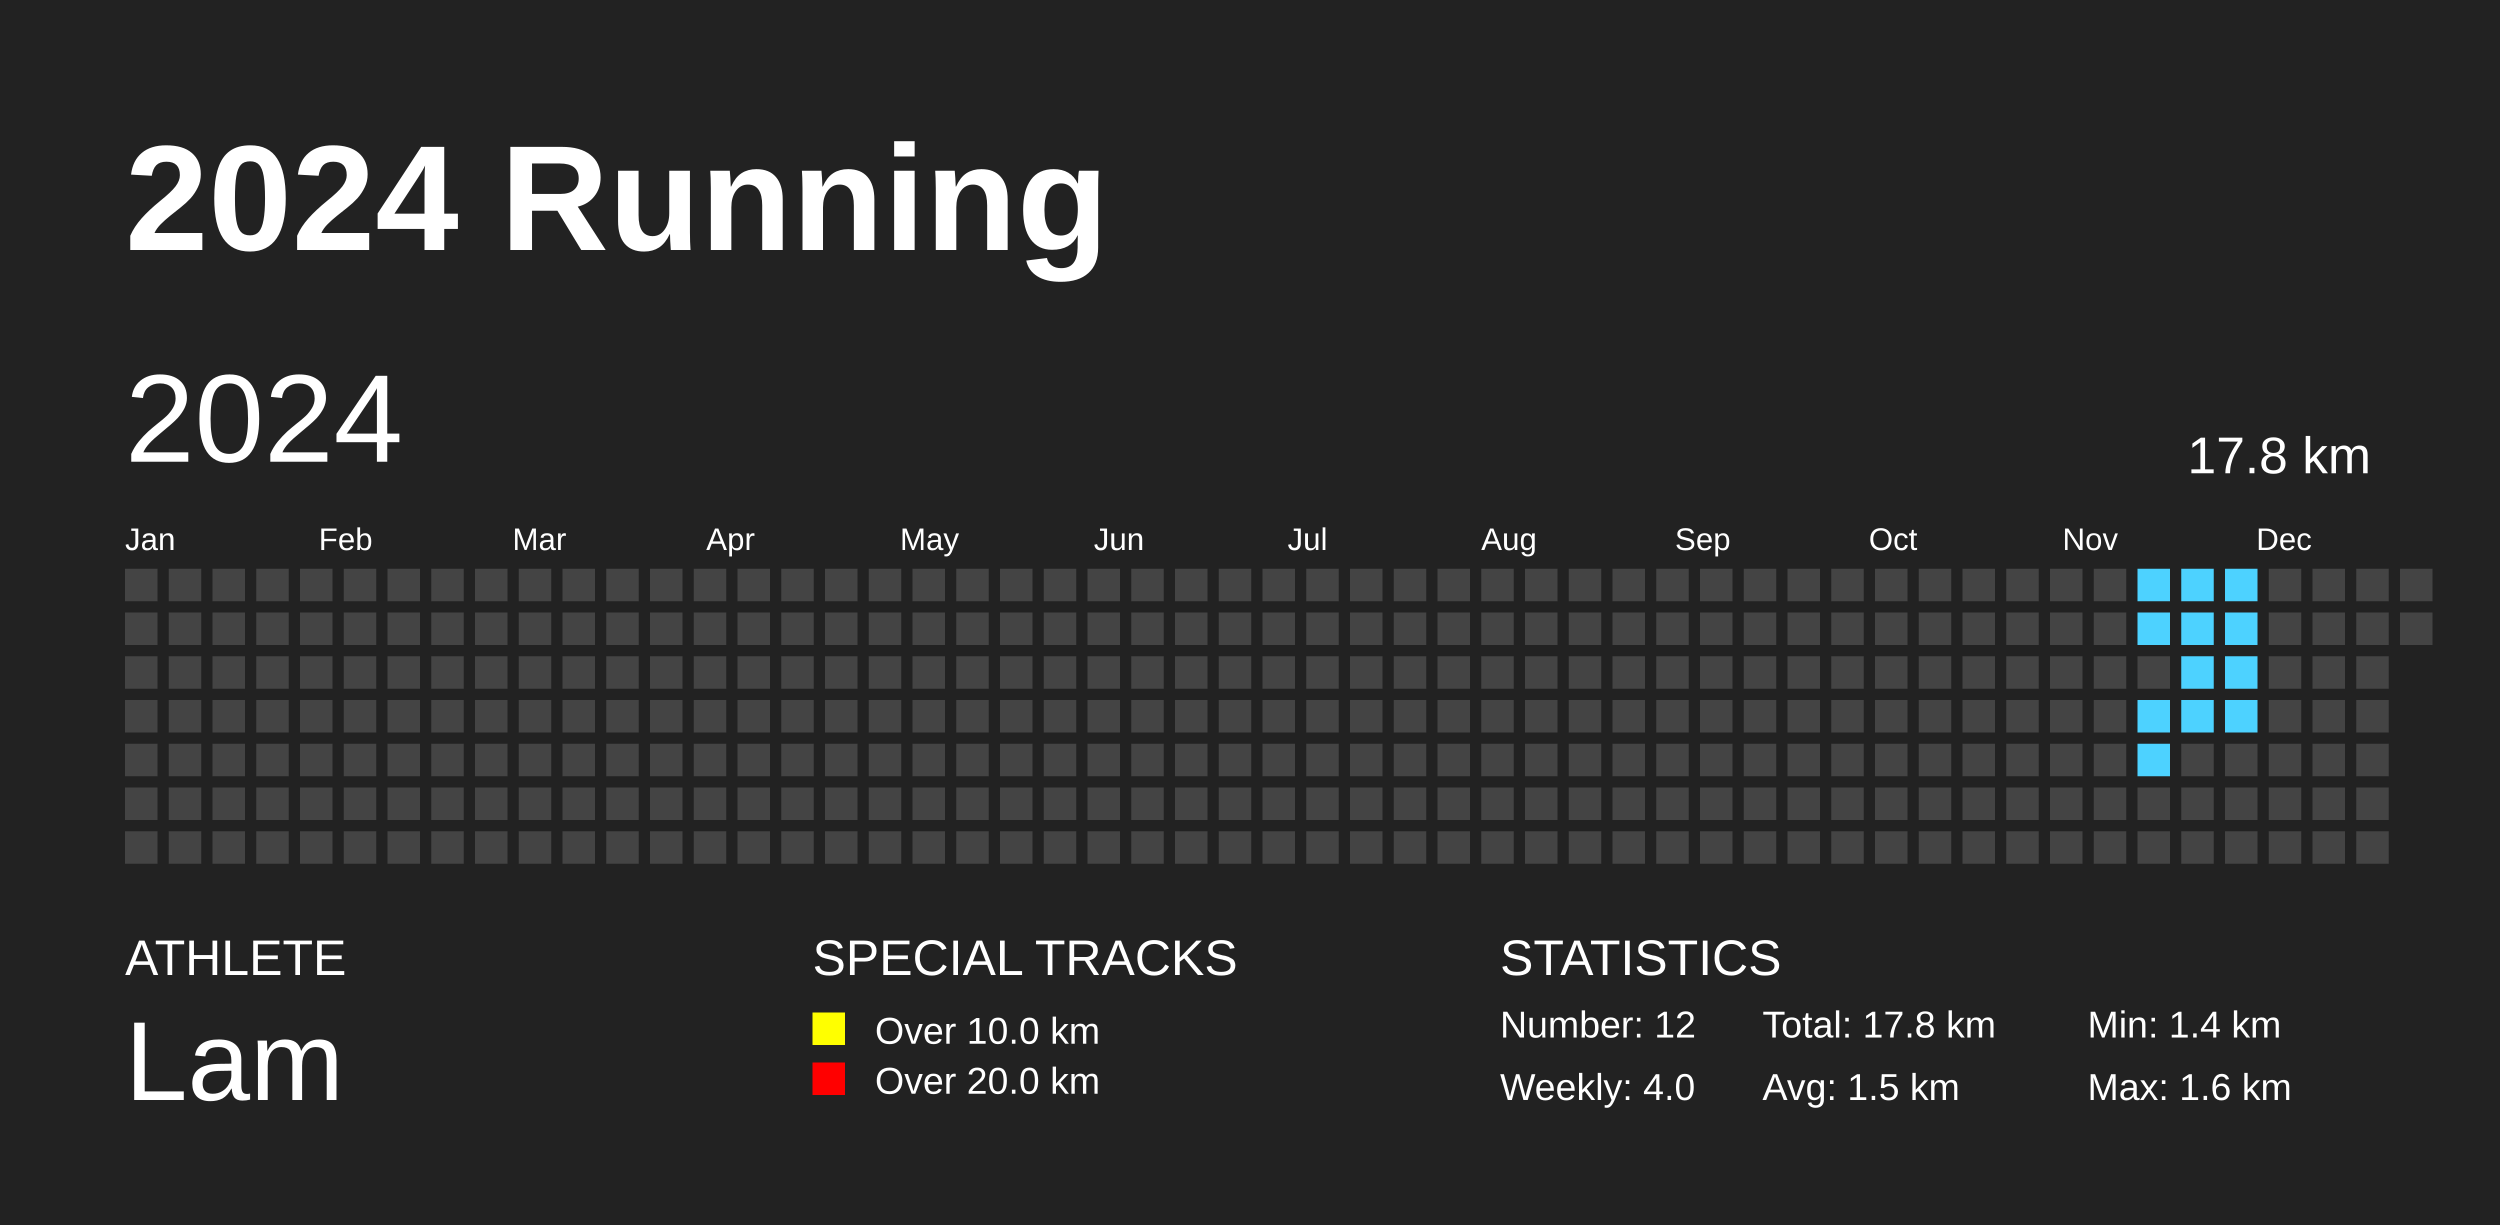
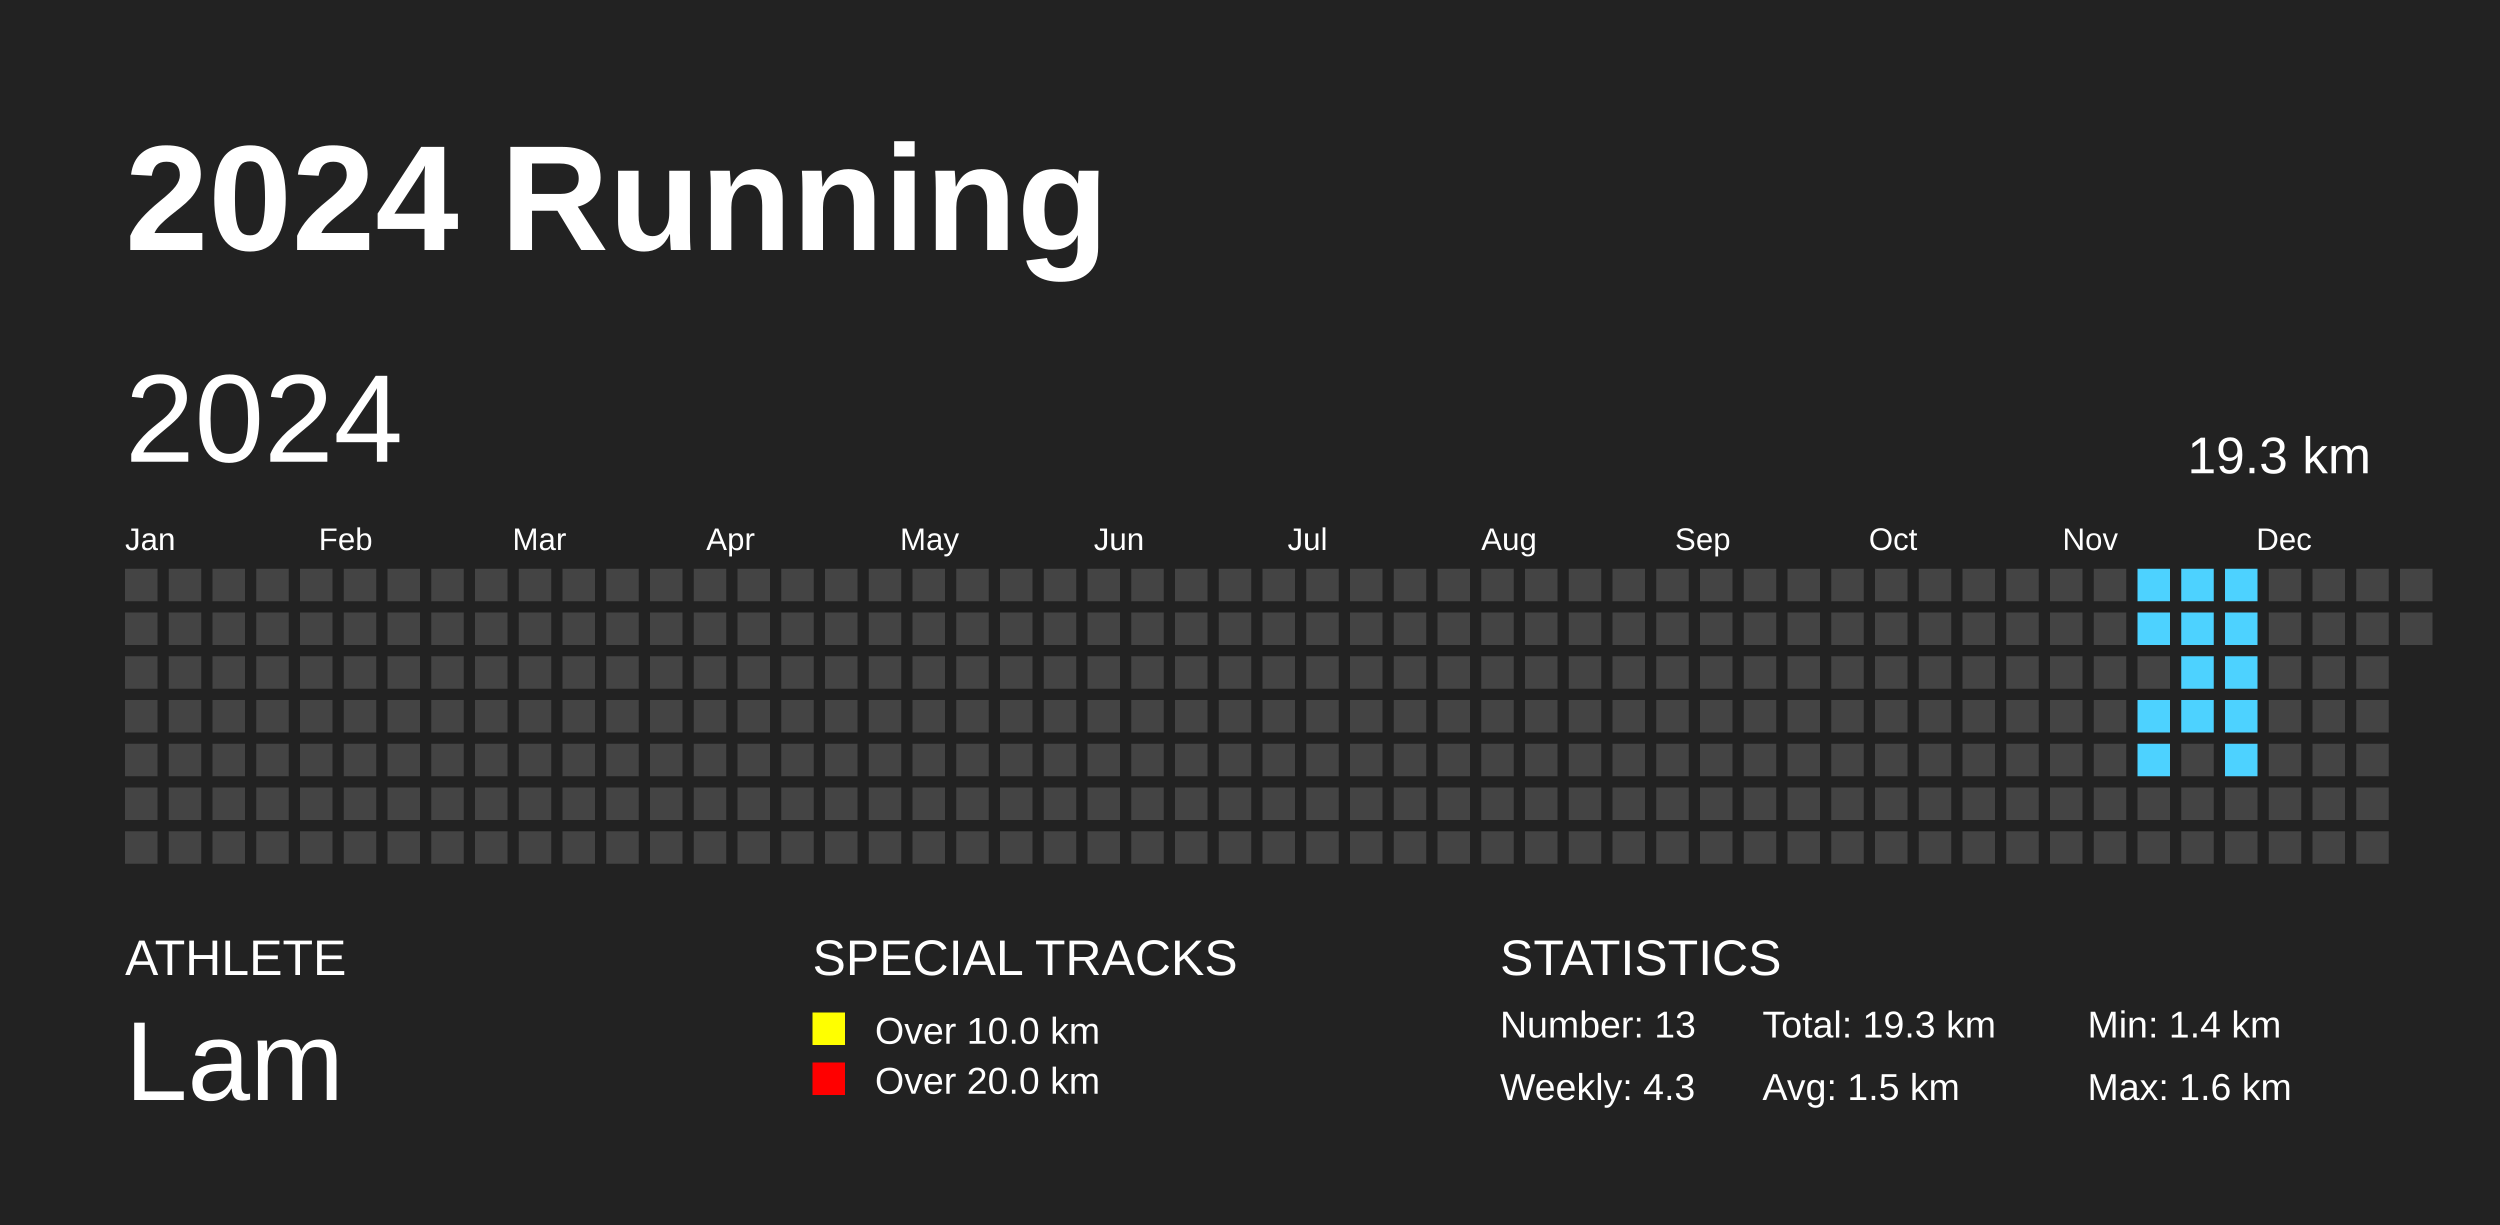
<svg xmlns="http://www.w3.org/2000/svg" baseProfile="full" height="98mm" version="1.1" viewBox="0,0,200,98" width="200mm">
  <defs />
  <rect fill="#222222" height="98" width="200" x="0" y="0" />
  <text fill="#FFFFFF" style="font-size:12px; font-family:Arial; font-weight:bold;" x="10" y="20">2024 Running</text>
  <text fill="#FFFFFF" style="font-size:4px; font-family:Arial" x="10" y="78">ATHLETE</text>
  <text fill="#FFFFFF" style="font-size:9px; font-family:Arial" x="10" y="88">Lam</text>
  <text fill="#FFFFFF" style="font-size:4px; font-family:Arial" x="65" y="78">SPECIAL TRACKS</text>
  <rect fill="yellow" height="2.6" width="2.6" x="65" y="81" />
  <text fill="#FFFFFF" style="font-size:3px; font-family:Arial" x="70" y="83.5">Over 10.0 km</text>
  <rect fill="red" height="2.6" width="2.6" x="65" y="85" />
  <text fill="#FFFFFF" style="font-size:3px; font-family:Arial" x="70" y="87.5">Over 20.0 km</text>
  <text fill="#FFFFFF" style="font-size:4px; font-family:Arial" x="120" y="78">STATISTICS</text>
-   <text fill="#FFFFFF" style="font-size:3px; font-family:Arial" x="120" y="83">Number: 12</text>
-   <text fill="#FFFFFF" style="font-size:3px; font-family:Arial" x="120" y="88">Weekly: 4.0</text>
-   <text fill="#FFFFFF" style="font-size:3px; font-family:Arial" x="141" y="83">Total: 17.8 km</text>
+   <text fill="#FFFFFF" style="font-size:3px; font-family:Arial" x="120" y="83">Number: 13</text>
+   <text fill="#FFFFFF" style="font-size:3px; font-family:Arial" x="120" y="88">Weekly: 4.3</text>
+   <text fill="#FFFFFF" style="font-size:3px; font-family:Arial" x="141" y="83">Total: 19.3 km</text>
  <text fill="#FFFFFF" style="font-size:3px; font-family:Arial" x="141" y="88">Avg: 1.5 km</text>
  <text fill="#FFFFFF" style="font-size:3px; font-family:Arial" x="167" y="83">Min: 1.4 km</text>
  <text fill="#FFFFFF" style="font-size:3px; font-family:Arial" x="167" y="88">Max: 1.6 km</text>
  <text dominant-baseline="hanging" fill="#FFFFFF" style="font-size:10.0px; font-family:Arial;" x="10" y="30">2024</text>
-   <text dominant-baseline="hanging" fill="#FFFFFF" style="font-size:4.125px; font-family:Arial;" x="175" y="35">17.8 km</text>
+   <text dominant-baseline="hanging" fill="#FFFFFF" style="font-size:4.125px; font-family:Arial;" x="175" y="35">19.3 km</text>
  <text fill="#FFFFFF" style="font-size:2.5px; font-family:Arial" x="10.0" y="44">Jan</text>
  <text fill="#FFFFFF" style="font-size:2.5px; font-family:Arial" x="25.5" y="44">Feb</text>
  <text fill="#FFFFFF" style="font-size:2.5px; font-family:Arial" x="41.0" y="44">Mar</text>
  <text fill="#FFFFFF" style="font-size:2.5px; font-family:Arial" x="56.5" y="44">Apr</text>
  <text fill="#FFFFFF" style="font-size:2.5px; font-family:Arial" x="72.0" y="44">May</text>
  <text fill="#FFFFFF" style="font-size:2.5px; font-family:Arial" x="87.5" y="44">Jun</text>
  <text fill="#FFFFFF" style="font-size:2.5px; font-family:Arial" x="103.0" y="44">Jul</text>
  <text fill="#FFFFFF" style="font-size:2.5px; font-family:Arial" x="118.5" y="44">Aug</text>
  <text fill="#FFFFFF" style="font-size:2.5px; font-family:Arial" x="134.0" y="44">Sep</text>
  <text fill="#FFFFFF" style="font-size:2.5px; font-family:Arial" x="149.5" y="44">Oct</text>
  <text fill="#FFFFFF" style="font-size:2.5px; font-family:Arial" x="165.0" y="44">Nov</text>
  <text fill="#FFFFFF" style="font-size:2.5px; font-family:Arial" x="180.5" y="44">Dec</text>
  <rect fill="#444444" height="2.6" width="2.6" x="10.0" y="45.5" />
  <rect fill="#444444" height="2.6" width="2.6" x="10.0" y="49.0" />
  <rect fill="#444444" height="2.6" width="2.6" x="10.0" y="52.5" />
  <rect fill="#444444" height="2.6" width="2.6" x="10.0" y="56.0" />
  <rect fill="#444444" height="2.6" width="2.6" x="10.0" y="59.5" />
  <rect fill="#444444" height="2.6" width="2.6" x="10.0" y="63.0" />
  <rect fill="#444444" height="2.6" width="2.6" x="10.0" y="66.5" />
  <rect fill="#444444" height="2.6" width="2.6" x="13.5" y="45.5" />
  <rect fill="#444444" height="2.6" width="2.6" x="13.5" y="49.0" />
  <rect fill="#444444" height="2.6" width="2.6" x="13.5" y="52.5" />
  <rect fill="#444444" height="2.6" width="2.6" x="13.5" y="56.0" />
  <rect fill="#444444" height="2.6" width="2.6" x="13.5" y="59.5" />
  <rect fill="#444444" height="2.6" width="2.6" x="13.5" y="63.0" />
  <rect fill="#444444" height="2.6" width="2.6" x="13.5" y="66.5" />
  <rect fill="#444444" height="2.6" width="2.6" x="17.0" y="45.5" />
  <rect fill="#444444" height="2.6" width="2.6" x="17.0" y="49.0" />
  <rect fill="#444444" height="2.6" width="2.6" x="17.0" y="52.5" />
  <rect fill="#444444" height="2.6" width="2.6" x="17.0" y="56.0" />
  <rect fill="#444444" height="2.6" width="2.6" x="17.0" y="59.5" />
  <rect fill="#444444" height="2.6" width="2.6" x="17.0" y="63.0" />
  <rect fill="#444444" height="2.6" width="2.6" x="17.0" y="66.5" />
  <rect fill="#444444" height="2.6" width="2.6" x="20.5" y="45.5" />
  <rect fill="#444444" height="2.6" width="2.6" x="20.5" y="49.0" />
  <rect fill="#444444" height="2.6" width="2.6" x="20.5" y="52.5" />
  <rect fill="#444444" height="2.6" width="2.6" x="20.5" y="56.0" />
  <rect fill="#444444" height="2.6" width="2.6" x="20.5" y="59.5" />
  <rect fill="#444444" height="2.6" width="2.6" x="20.5" y="63.0" />
  <rect fill="#444444" height="2.6" width="2.6" x="20.5" y="66.5" />
  <rect fill="#444444" height="2.6" width="2.6" x="24.0" y="45.5" />
  <rect fill="#444444" height="2.6" width="2.6" x="24.0" y="49.0" />
  <rect fill="#444444" height="2.6" width="2.6" x="24.0" y="52.5" />
  <rect fill="#444444" height="2.6" width="2.6" x="24.0" y="56.0" />
  <rect fill="#444444" height="2.6" width="2.6" x="24.0" y="59.5" />
  <rect fill="#444444" height="2.6" width="2.6" x="24.0" y="63.0" />
  <rect fill="#444444" height="2.6" width="2.6" x="24.0" y="66.5" />
  <rect fill="#444444" height="2.6" width="2.6" x="27.5" y="45.5" />
  <rect fill="#444444" height="2.6" width="2.6" x="27.5" y="49.0" />
  <rect fill="#444444" height="2.6" width="2.6" x="27.5" y="52.5" />
  <rect fill="#444444" height="2.6" width="2.6" x="27.5" y="56.0" />
  <rect fill="#444444" height="2.6" width="2.6" x="27.5" y="59.5" />
  <rect fill="#444444" height="2.6" width="2.6" x="27.5" y="63.0" />
  <rect fill="#444444" height="2.6" width="2.6" x="27.5" y="66.5" />
  <rect fill="#444444" height="2.6" width="2.6" x="31.0" y="45.5" />
  <rect fill="#444444" height="2.6" width="2.6" x="31.0" y="49.0" />
  <rect fill="#444444" height="2.6" width="2.6" x="31.0" y="52.5" />
  <rect fill="#444444" height="2.6" width="2.6" x="31.0" y="56.0" />
  <rect fill="#444444" height="2.6" width="2.6" x="31.0" y="59.5" />
  <rect fill="#444444" height="2.6" width="2.6" x="31.0" y="63.0" />
  <rect fill="#444444" height="2.6" width="2.6" x="31.0" y="66.5" />
  <rect fill="#444444" height="2.6" width="2.6" x="34.5" y="45.5" />
  <rect fill="#444444" height="2.6" width="2.6" x="34.5" y="49.0" />
  <rect fill="#444444" height="2.6" width="2.6" x="34.5" y="52.5" />
  <rect fill="#444444" height="2.6" width="2.6" x="34.5" y="56.0" />
  <rect fill="#444444" height="2.6" width="2.6" x="34.5" y="59.5" />
  <rect fill="#444444" height="2.6" width="2.6" x="34.5" y="63.0" />
  <rect fill="#444444" height="2.6" width="2.6" x="34.5" y="66.5" />
  <rect fill="#444444" height="2.6" width="2.6" x="38.0" y="45.5" />
  <rect fill="#444444" height="2.6" width="2.6" x="38.0" y="49.0" />
  <rect fill="#444444" height="2.6" width="2.6" x="38.0" y="52.5" />
  <rect fill="#444444" height="2.6" width="2.6" x="38.0" y="56.0" />
  <rect fill="#444444" height="2.6" width="2.6" x="38.0" y="59.5" />
  <rect fill="#444444" height="2.6" width="2.6" x="38.0" y="63.0" />
  <rect fill="#444444" height="2.6" width="2.6" x="38.0" y="66.5" />
  <rect fill="#444444" height="2.6" width="2.6" x="41.5" y="45.5" />
  <rect fill="#444444" height="2.6" width="2.6" x="41.5" y="49.0" />
  <rect fill="#444444" height="2.6" width="2.6" x="41.5" y="52.5" />
  <rect fill="#444444" height="2.6" width="2.6" x="41.5" y="56.0" />
  <rect fill="#444444" height="2.6" width="2.6" x="41.5" y="59.5" />
  <rect fill="#444444" height="2.6" width="2.6" x="41.5" y="63.0" />
  <rect fill="#444444" height="2.6" width="2.6" x="41.5" y="66.5" />
  <rect fill="#444444" height="2.6" width="2.6" x="45.0" y="45.5" />
  <rect fill="#444444" height="2.6" width="2.6" x="45.0" y="49.0" />
  <rect fill="#444444" height="2.6" width="2.6" x="45.0" y="52.5" />
  <rect fill="#444444" height="2.6" width="2.6" x="45.0" y="56.0" />
  <rect fill="#444444" height="2.6" width="2.6" x="45.0" y="59.5" />
  <rect fill="#444444" height="2.6" width="2.6" x="45.0" y="63.0" />
  <rect fill="#444444" height="2.6" width="2.6" x="45.0" y="66.5" />
  <rect fill="#444444" height="2.6" width="2.6" x="48.5" y="45.5" />
  <rect fill="#444444" height="2.6" width="2.6" x="48.5" y="49.0" />
  <rect fill="#444444" height="2.6" width="2.6" x="48.5" y="52.5" />
  <rect fill="#444444" height="2.6" width="2.6" x="48.5" y="56.0" />
  <rect fill="#444444" height="2.6" width="2.6" x="48.5" y="59.5" />
  <rect fill="#444444" height="2.6" width="2.6" x="48.5" y="63.0" />
  <rect fill="#444444" height="2.6" width="2.6" x="48.5" y="66.5" />
  <rect fill="#444444" height="2.6" width="2.6" x="52.0" y="45.5" />
  <rect fill="#444444" height="2.6" width="2.6" x="52.0" y="49.0" />
  <rect fill="#444444" height="2.6" width="2.6" x="52.0" y="52.5" />
  <rect fill="#444444" height="2.6" width="2.6" x="52.0" y="56.0" />
  <rect fill="#444444" height="2.6" width="2.6" x="52.0" y="59.5" />
  <rect fill="#444444" height="2.6" width="2.6" x="52.0" y="63.0" />
  <rect fill="#444444" height="2.6" width="2.6" x="52.0" y="66.5" />
  <rect fill="#444444" height="2.6" width="2.6" x="55.5" y="45.5" />
  <rect fill="#444444" height="2.6" width="2.6" x="55.5" y="49.0" />
  <rect fill="#444444" height="2.6" width="2.6" x="55.5" y="52.5" />
  <rect fill="#444444" height="2.6" width="2.6" x="55.5" y="56.0" />
  <rect fill="#444444" height="2.6" width="2.6" x="55.5" y="59.5" />
  <rect fill="#444444" height="2.6" width="2.6" x="55.5" y="63.0" />
  <rect fill="#444444" height="2.6" width="2.6" x="55.5" y="66.5" />
  <rect fill="#444444" height="2.6" width="2.6" x="59.0" y="45.5" />
  <rect fill="#444444" height="2.6" width="2.6" x="59.0" y="49.0" />
  <rect fill="#444444" height="2.6" width="2.6" x="59.0" y="52.5" />
  <rect fill="#444444" height="2.6" width="2.6" x="59.0" y="56.0" />
  <rect fill="#444444" height="2.6" width="2.6" x="59.0" y="59.5" />
  <rect fill="#444444" height="2.6" width="2.6" x="59.0" y="63.0" />
  <rect fill="#444444" height="2.6" width="2.6" x="59.0" y="66.5" />
  <rect fill="#444444" height="2.6" width="2.6" x="62.5" y="45.5" />
  <rect fill="#444444" height="2.6" width="2.6" x="62.5" y="49.0" />
  <rect fill="#444444" height="2.6" width="2.6" x="62.5" y="52.5" />
  <rect fill="#444444" height="2.6" width="2.6" x="62.5" y="56.0" />
  <rect fill="#444444" height="2.6" width="2.6" x="62.5" y="59.5" />
  <rect fill="#444444" height="2.6" width="2.6" x="62.5" y="63.0" />
  <rect fill="#444444" height="2.6" width="2.6" x="62.5" y="66.5" />
  <rect fill="#444444" height="2.6" width="2.6" x="66.0" y="45.5" />
  <rect fill="#444444" height="2.6" width="2.6" x="66.0" y="49.0" />
  <rect fill="#444444" height="2.6" width="2.6" x="66.0" y="52.5" />
  <rect fill="#444444" height="2.6" width="2.6" x="66.0" y="56.0" />
  <rect fill="#444444" height="2.6" width="2.6" x="66.0" y="59.5" />
  <rect fill="#444444" height="2.6" width="2.6" x="66.0" y="63.0" />
  <rect fill="#444444" height="2.6" width="2.6" x="66.0" y="66.5" />
  <rect fill="#444444" height="2.6" width="2.6" x="69.5" y="45.5" />
  <rect fill="#444444" height="2.6" width="2.6" x="69.5" y="49.0" />
  <rect fill="#444444" height="2.6" width="2.6" x="69.5" y="52.5" />
  <rect fill="#444444" height="2.6" width="2.6" x="69.5" y="56.0" />
  <rect fill="#444444" height="2.6" width="2.6" x="69.5" y="59.5" />
  <rect fill="#444444" height="2.6" width="2.6" x="69.5" y="63.0" />
  <rect fill="#444444" height="2.6" width="2.6" x="69.5" y="66.5" />
  <rect fill="#444444" height="2.6" width="2.6" x="73.0" y="45.5" />
  <rect fill="#444444" height="2.6" width="2.6" x="73.0" y="49.0" />
  <rect fill="#444444" height="2.6" width="2.6" x="73.0" y="52.5" />
  <rect fill="#444444" height="2.6" width="2.6" x="73.0" y="56.0" />
  <rect fill="#444444" height="2.6" width="2.6" x="73.0" y="59.5" />
  <rect fill="#444444" height="2.6" width="2.6" x="73.0" y="63.0" />
  <rect fill="#444444" height="2.6" width="2.6" x="73.0" y="66.5" />
  <rect fill="#444444" height="2.6" width="2.6" x="76.5" y="45.5" />
  <rect fill="#444444" height="2.6" width="2.6" x="76.5" y="49.0" />
  <rect fill="#444444" height="2.6" width="2.6" x="76.5" y="52.5" />
  <rect fill="#444444" height="2.6" width="2.6" x="76.5" y="56.0" />
  <rect fill="#444444" height="2.6" width="2.6" x="76.5" y="59.5" />
  <rect fill="#444444" height="2.6" width="2.6" x="76.5" y="63.0" />
  <rect fill="#444444" height="2.6" width="2.6" x="76.5" y="66.5" />
  <rect fill="#444444" height="2.6" width="2.6" x="80.0" y="45.5" />
  <rect fill="#444444" height="2.6" width="2.6" x="80.0" y="49.0" />
  <rect fill="#444444" height="2.6" width="2.6" x="80.0" y="52.5" />
  <rect fill="#444444" height="2.6" width="2.6" x="80.0" y="56.0" />
  <rect fill="#444444" height="2.6" width="2.6" x="80.0" y="59.5" />
  <rect fill="#444444" height="2.6" width="2.6" x="80.0" y="63.0" />
  <rect fill="#444444" height="2.6" width="2.6" x="80.0" y="66.5" />
  <rect fill="#444444" height="2.6" width="2.6" x="83.5" y="45.5" />
  <rect fill="#444444" height="2.6" width="2.6" x="83.5" y="49.0" />
  <rect fill="#444444" height="2.6" width="2.6" x="83.5" y="52.5" />
  <rect fill="#444444" height="2.6" width="2.6" x="83.5" y="56.0" />
  <rect fill="#444444" height="2.6" width="2.6" x="83.5" y="59.5" />
  <rect fill="#444444" height="2.6" width="2.6" x="83.5" y="63.0" />
  <rect fill="#444444" height="2.6" width="2.6" x="83.5" y="66.5" />
  <rect fill="#444444" height="2.6" width="2.6" x="87.0" y="45.5" />
  <rect fill="#444444" height="2.6" width="2.6" x="87.0" y="49.0" />
  <rect fill="#444444" height="2.6" width="2.6" x="87.0" y="52.5" />
  <rect fill="#444444" height="2.6" width="2.6" x="87.0" y="56.0" />
  <rect fill="#444444" height="2.6" width="2.6" x="87.0" y="59.5" />
  <rect fill="#444444" height="2.6" width="2.6" x="87.0" y="63.0" />
  <rect fill="#444444" height="2.6" width="2.6" x="87.0" y="66.5" />
  <rect fill="#444444" height="2.6" width="2.6" x="90.5" y="45.5" />
  <rect fill="#444444" height="2.6" width="2.6" x="90.5" y="49.0" />
  <rect fill="#444444" height="2.6" width="2.6" x="90.5" y="52.5" />
  <rect fill="#444444" height="2.6" width="2.6" x="90.5" y="56.0" />
  <rect fill="#444444" height="2.6" width="2.6" x="90.5" y="59.5" />
  <rect fill="#444444" height="2.6" width="2.6" x="90.5" y="63.0" />
  <rect fill="#444444" height="2.6" width="2.6" x="90.5" y="66.5" />
  <rect fill="#444444" height="2.6" width="2.6" x="94.0" y="45.5" />
  <rect fill="#444444" height="2.6" width="2.6" x="94.0" y="49.0" />
  <rect fill="#444444" height="2.6" width="2.6" x="94.0" y="52.5" />
  <rect fill="#444444" height="2.6" width="2.6" x="94.0" y="56.0" />
  <rect fill="#444444" height="2.6" width="2.6" x="94.0" y="59.5" />
  <rect fill="#444444" height="2.6" width="2.6" x="94.0" y="63.0" />
  <rect fill="#444444" height="2.6" width="2.6" x="94.0" y="66.5" />
  <rect fill="#444444" height="2.6" width="2.6" x="97.5" y="45.5" />
  <rect fill="#444444" height="2.6" width="2.6" x="97.5" y="49.0" />
  <rect fill="#444444" height="2.6" width="2.6" x="97.5" y="52.5" />
  <rect fill="#444444" height="2.6" width="2.6" x="97.5" y="56.0" />
  <rect fill="#444444" height="2.6" width="2.6" x="97.5" y="59.5" />
  <rect fill="#444444" height="2.6" width="2.6" x="97.5" y="63.0" />
  <rect fill="#444444" height="2.6" width="2.6" x="97.5" y="66.5" />
  <rect fill="#444444" height="2.6" width="2.6" x="101.0" y="45.5" />
  <rect fill="#444444" height="2.6" width="2.6" x="101.0" y="49.0" />
  <rect fill="#444444" height="2.6" width="2.6" x="101.0" y="52.5" />
  <rect fill="#444444" height="2.6" width="2.6" x="101.0" y="56.0" />
  <rect fill="#444444" height="2.6" width="2.6" x="101.0" y="59.5" />
  <rect fill="#444444" height="2.6" width="2.6" x="101.0" y="63.0" />
  <rect fill="#444444" height="2.6" width="2.6" x="101.0" y="66.5" />
  <rect fill="#444444" height="2.6" width="2.6" x="104.5" y="45.5" />
  <rect fill="#444444" height="2.6" width="2.6" x="104.5" y="49.0" />
  <rect fill="#444444" height="2.6" width="2.6" x="104.5" y="52.5" />
  <rect fill="#444444" height="2.6" width="2.6" x="104.5" y="56.0" />
  <rect fill="#444444" height="2.6" width="2.6" x="104.5" y="59.5" />
  <rect fill="#444444" height="2.6" width="2.6" x="104.5" y="63.0" />
  <rect fill="#444444" height="2.6" width="2.6" x="104.5" y="66.5" />
  <rect fill="#444444" height="2.6" width="2.6" x="108.0" y="45.5" />
  <rect fill="#444444" height="2.6" width="2.6" x="108.0" y="49.0" />
  <rect fill="#444444" height="2.6" width="2.6" x="108.0" y="52.5" />
  <rect fill="#444444" height="2.6" width="2.6" x="108.0" y="56.0" />
  <rect fill="#444444" height="2.6" width="2.6" x="108.0" y="59.5" />
  <rect fill="#444444" height="2.6" width="2.6" x="108.0" y="63.0" />
  <rect fill="#444444" height="2.6" width="2.6" x="108.0" y="66.5" />
  <rect fill="#444444" height="2.6" width="2.6" x="111.5" y="45.5" />
  <rect fill="#444444" height="2.6" width="2.6" x="111.5" y="49.0" />
  <rect fill="#444444" height="2.6" width="2.6" x="111.5" y="52.5" />
  <rect fill="#444444" height="2.6" width="2.6" x="111.5" y="56.0" />
  <rect fill="#444444" height="2.6" width="2.6" x="111.5" y="59.5" />
  <rect fill="#444444" height="2.6" width="2.6" x="111.5" y="63.0" />
  <rect fill="#444444" height="2.6" width="2.6" x="111.5" y="66.5" />
  <rect fill="#444444" height="2.6" width="2.6" x="115.0" y="45.5" />
  <rect fill="#444444" height="2.6" width="2.6" x="115.0" y="49.0" />
  <rect fill="#444444" height="2.6" width="2.6" x="115.0" y="52.5" />
  <rect fill="#444444" height="2.6" width="2.6" x="115.0" y="56.0" />
  <rect fill="#444444" height="2.6" width="2.6" x="115.0" y="59.5" />
  <rect fill="#444444" height="2.6" width="2.6" x="115.0" y="63.0" />
  <rect fill="#444444" height="2.6" width="2.6" x="115.0" y="66.5" />
  <rect fill="#444444" height="2.6" width="2.6" x="118.5" y="45.5" />
  <rect fill="#444444" height="2.6" width="2.6" x="118.5" y="49.0" />
  <rect fill="#444444" height="2.6" width="2.6" x="118.5" y="52.5" />
  <rect fill="#444444" height="2.6" width="2.6" x="118.5" y="56.0" />
  <rect fill="#444444" height="2.6" width="2.6" x="118.5" y="59.5" />
  <rect fill="#444444" height="2.6" width="2.6" x="118.5" y="63.0" />
  <rect fill="#444444" height="2.6" width="2.6" x="118.5" y="66.5" />
  <rect fill="#444444" height="2.6" width="2.6" x="122.0" y="45.5" />
  <rect fill="#444444" height="2.6" width="2.6" x="122.0" y="49.0" />
  <rect fill="#444444" height="2.6" width="2.6" x="122.0" y="52.5" />
  <rect fill="#444444" height="2.6" width="2.6" x="122.0" y="56.0" />
  <rect fill="#444444" height="2.6" width="2.6" x="122.0" y="59.5" />
  <rect fill="#444444" height="2.6" width="2.6" x="122.0" y="63.0" />
  <rect fill="#444444" height="2.6" width="2.6" x="122.0" y="66.5" />
  <rect fill="#444444" height="2.6" width="2.6" x="125.5" y="45.5" />
  <rect fill="#444444" height="2.6" width="2.6" x="125.5" y="49.0" />
  <rect fill="#444444" height="2.6" width="2.6" x="125.5" y="52.5" />
  <rect fill="#444444" height="2.6" width="2.6" x="125.5" y="56.0" />
  <rect fill="#444444" height="2.6" width="2.6" x="125.5" y="59.5" />
  <rect fill="#444444" height="2.6" width="2.6" x="125.5" y="63.0" />
  <rect fill="#444444" height="2.6" width="2.6" x="125.5" y="66.5" />
  <rect fill="#444444" height="2.6" width="2.6" x="129.0" y="45.5" />
  <rect fill="#444444" height="2.6" width="2.6" x="129.0" y="49.0" />
  <rect fill="#444444" height="2.6" width="2.6" x="129.0" y="52.5" />
  <rect fill="#444444" height="2.6" width="2.6" x="129.0" y="56.0" />
  <rect fill="#444444" height="2.6" width="2.6" x="129.0" y="59.5" />
  <rect fill="#444444" height="2.6" width="2.6" x="129.0" y="63.0" />
  <rect fill="#444444" height="2.6" width="2.6" x="129.0" y="66.5" />
  <rect fill="#444444" height="2.6" width="2.6" x="132.5" y="45.5" />
  <rect fill="#444444" height="2.6" width="2.6" x="132.5" y="49.0" />
  <rect fill="#444444" height="2.6" width="2.6" x="132.5" y="52.5" />
  <rect fill="#444444" height="2.6" width="2.6" x="132.5" y="56.0" />
  <rect fill="#444444" height="2.6" width="2.6" x="132.5" y="59.5" />
  <rect fill="#444444" height="2.6" width="2.6" x="132.5" y="63.0" />
  <rect fill="#444444" height="2.6" width="2.6" x="132.5" y="66.5" />
  <rect fill="#444444" height="2.6" width="2.6" x="136.0" y="45.5" />
  <rect fill="#444444" height="2.6" width="2.6" x="136.0" y="49.0" />
  <rect fill="#444444" height="2.6" width="2.6" x="136.0" y="52.5" />
  <rect fill="#444444" height="2.6" width="2.6" x="136.0" y="56.0" />
  <rect fill="#444444" height="2.6" width="2.6" x="136.0" y="59.5" />
  <rect fill="#444444" height="2.6" width="2.6" x="136.0" y="63.0" />
  <rect fill="#444444" height="2.6" width="2.6" x="136.0" y="66.5" />
  <rect fill="#444444" height="2.6" width="2.6" x="139.5" y="45.5" />
  <rect fill="#444444" height="2.6" width="2.6" x="139.5" y="49.0" />
  <rect fill="#444444" height="2.6" width="2.6" x="139.5" y="52.5" />
  <rect fill="#444444" height="2.6" width="2.6" x="139.5" y="56.0" />
  <rect fill="#444444" height="2.6" width="2.6" x="139.5" y="59.5" />
  <rect fill="#444444" height="2.6" width="2.6" x="139.5" y="63.0" />
  <rect fill="#444444" height="2.6" width="2.6" x="139.5" y="66.5" />
  <rect fill="#444444" height="2.6" width="2.6" x="143.0" y="45.5" />
  <rect fill="#444444" height="2.6" width="2.6" x="143.0" y="49.0" />
  <rect fill="#444444" height="2.6" width="2.6" x="143.0" y="52.5" />
  <rect fill="#444444" height="2.6" width="2.6" x="143.0" y="56.0" />
  <rect fill="#444444" height="2.6" width="2.6" x="143.0" y="59.5" />
  <rect fill="#444444" height="2.6" width="2.6" x="143.0" y="63.0" />
  <rect fill="#444444" height="2.6" width="2.6" x="143.0" y="66.5" />
  <rect fill="#444444" height="2.6" width="2.6" x="146.5" y="45.5" />
  <rect fill="#444444" height="2.6" width="2.6" x="146.5" y="49.0" />
  <rect fill="#444444" height="2.6" width="2.6" x="146.5" y="52.5" />
  <rect fill="#444444" height="2.6" width="2.6" x="146.5" y="56.0" />
  <rect fill="#444444" height="2.6" width="2.6" x="146.5" y="59.5" />
  <rect fill="#444444" height="2.6" width="2.6" x="146.5" y="63.0" />
  <rect fill="#444444" height="2.6" width="2.6" x="146.5" y="66.5" />
  <rect fill="#444444" height="2.6" width="2.6" x="150.0" y="45.5" />
  <rect fill="#444444" height="2.6" width="2.6" x="150.0" y="49.0" />
  <rect fill="#444444" height="2.6" width="2.6" x="150.0" y="52.5" />
  <rect fill="#444444" height="2.6" width="2.6" x="150.0" y="56.0" />
  <rect fill="#444444" height="2.6" width="2.6" x="150.0" y="59.5" />
  <rect fill="#444444" height="2.6" width="2.6" x="150.0" y="63.0" />
  <rect fill="#444444" height="2.6" width="2.6" x="150.0" y="66.5" />
  <rect fill="#444444" height="2.6" width="2.6" x="153.5" y="45.5" />
  <rect fill="#444444" height="2.6" width="2.6" x="153.5" y="49.0" />
  <rect fill="#444444" height="2.6" width="2.6" x="153.5" y="52.5" />
  <rect fill="#444444" height="2.6" width="2.6" x="153.5" y="56.0" />
  <rect fill="#444444" height="2.6" width="2.6" x="153.5" y="59.5" />
  <rect fill="#444444" height="2.6" width="2.6" x="153.5" y="63.0" />
  <rect fill="#444444" height="2.6" width="2.6" x="153.5" y="66.5" />
  <rect fill="#444444" height="2.6" width="2.6" x="157.0" y="45.5" />
  <rect fill="#444444" height="2.6" width="2.6" x="157.0" y="49.0" />
  <rect fill="#444444" height="2.6" width="2.6" x="157.0" y="52.5" />
  <rect fill="#444444" height="2.6" width="2.6" x="157.0" y="56.0" />
  <rect fill="#444444" height="2.6" width="2.6" x="157.0" y="59.5" />
  <rect fill="#444444" height="2.6" width="2.6" x="157.0" y="63.0" />
  <rect fill="#444444" height="2.6" width="2.6" x="157.0" y="66.5" />
  <rect fill="#444444" height="2.6" width="2.6" x="160.5" y="45.5" />
  <rect fill="#444444" height="2.6" width="2.6" x="160.5" y="49.0" />
  <rect fill="#444444" height="2.6" width="2.6" x="160.5" y="52.5" />
  <rect fill="#444444" height="2.6" width="2.6" x="160.5" y="56.0" />
  <rect fill="#444444" height="2.6" width="2.6" x="160.5" y="59.5" />
  <rect fill="#444444" height="2.6" width="2.6" x="160.5" y="63.0" />
  <rect fill="#444444" height="2.6" width="2.6" x="160.5" y="66.5" />
  <rect fill="#444444" height="2.6" width="2.6" x="164.0" y="45.5" />
  <rect fill="#444444" height="2.6" width="2.6" x="164.0" y="49.0" />
  <rect fill="#444444" height="2.6" width="2.6" x="164.0" y="52.5" />
  <rect fill="#444444" height="2.6" width="2.6" x="164.0" y="56.0" />
  <rect fill="#444444" height="2.6" width="2.6" x="164.0" y="59.5" />
  <rect fill="#444444" height="2.6" width="2.6" x="164.0" y="63.0" />
  <rect fill="#444444" height="2.6" width="2.6" x="164.0" y="66.5" />
  <rect fill="#444444" height="2.6" width="2.6" x="167.5" y="45.5" />
  <rect fill="#444444" height="2.6" width="2.6" x="167.5" y="49.0" />
  <rect fill="#444444" height="2.6" width="2.6" x="167.5" y="52.5" />
  <rect fill="#444444" height="2.6" width="2.6" x="167.5" y="56.0" />
  <rect fill="#444444" height="2.6" width="2.6" x="167.5" y="59.5" />
  <rect fill="#444444" height="2.6" width="2.6" x="167.5" y="63.0" />
  <rect fill="#444444" height="2.6" width="2.6" x="167.5" y="66.5" />
  <rect fill="#4DD2FF" height="2.6" width="2.6" x="171.0" y="45.5" />
  <rect fill="#4DD2FF" height="2.6" width="2.6" x="171.0" y="49.0" />
  <rect fill="#444444" height="2.6" width="2.6" x="171.0" y="52.5" />
  <rect fill="#4DD2FF" height="2.6" width="2.6" x="171.0" y="56.0" />
  <rect fill="#4DD2FF" height="2.6" width="2.6" x="171.0" y="59.5" />
  <rect fill="#444444" height="2.6" width="2.6" x="171.0" y="63.0" />
  <rect fill="#444444" height="2.6" width="2.6" x="171.0" y="66.5" />
  <rect fill="#4DD2FF" height="2.6" width="2.6" x="174.5" y="45.5" />
  <rect fill="#4DD2FF" height="2.6" width="2.6" x="174.5" y="49.0" />
  <rect fill="#4DD2FF" height="2.6" width="2.6" x="174.5" y="52.5" />
  <rect fill="#4DD2FF" height="2.6" width="2.6" x="174.5" y="56.0" />
  <rect fill="#444444" height="2.6" width="2.6" x="174.5" y="59.5" />
  <rect fill="#444444" height="2.6" width="2.6" x="174.5" y="63.0" />
  <rect fill="#444444" height="2.6" width="2.6" x="174.5" y="66.5" />
  <rect fill="#4DD2FF" height="2.6" width="2.6" x="178.0" y="45.5" />
  <rect fill="#4DD2FF" height="2.6" width="2.6" x="178.0" y="49.0" />
  <rect fill="#4DD2FF" height="2.6" width="2.6" x="178.0" y="52.5" />
  <rect fill="#4DD2FF" height="2.6" width="2.6" x="178.0" y="56.0" />
-   <rect fill="#444444" height="2.6" width="2.6" x="178.0" y="59.5" />
+   <rect fill="#4DD2FF" height="2.6" width="2.6" x="178.0" y="59.5" />
  <rect fill="#444444" height="2.6" width="2.6" x="178.0" y="63.0" />
  <rect fill="#444444" height="2.6" width="2.6" x="178.0" y="66.5" />
  <rect fill="#444444" height="2.6" width="2.6" x="181.5" y="45.5" />
  <rect fill="#444444" height="2.6" width="2.6" x="181.5" y="49.0" />
  <rect fill="#444444" height="2.6" width="2.6" x="181.5" y="52.5" />
  <rect fill="#444444" height="2.6" width="2.6" x="181.5" y="56.0" />
  <rect fill="#444444" height="2.6" width="2.6" x="181.5" y="59.5" />
  <rect fill="#444444" height="2.6" width="2.6" x="181.5" y="63.0" />
  <rect fill="#444444" height="2.6" width="2.6" x="181.5" y="66.5" />
  <rect fill="#444444" height="2.6" width="2.6" x="185.0" y="45.5" />
  <rect fill="#444444" height="2.6" width="2.6" x="185.0" y="49.0" />
  <rect fill="#444444" height="2.6" width="2.6" x="185.0" y="52.5" />
  <rect fill="#444444" height="2.6" width="2.6" x="185.0" y="56.0" />
  <rect fill="#444444" height="2.6" width="2.6" x="185.0" y="59.5" />
  <rect fill="#444444" height="2.6" width="2.6" x="185.0" y="63.0" />
  <rect fill="#444444" height="2.6" width="2.6" x="185.0" y="66.5" />
  <rect fill="#444444" height="2.6" width="2.6" x="188.5" y="45.5" />
  <rect fill="#444444" height="2.6" width="2.6" x="188.5" y="49.0" />
  <rect fill="#444444" height="2.6" width="2.6" x="188.5" y="52.5" />
  <rect fill="#444444" height="2.6" width="2.6" x="188.5" y="56.0" />
  <rect fill="#444444" height="2.6" width="2.6" x="188.5" y="59.5" />
  <rect fill="#444444" height="2.6" width="2.6" x="188.5" y="63.0" />
  <rect fill="#444444" height="2.6" width="2.6" x="188.5" y="66.5" />
  <rect fill="#444444" height="2.6" width="2.6" x="192.0" y="45.5" />
  <rect fill="#444444" height="2.6" width="2.6" x="192.0" y="49.0" />
</svg>
